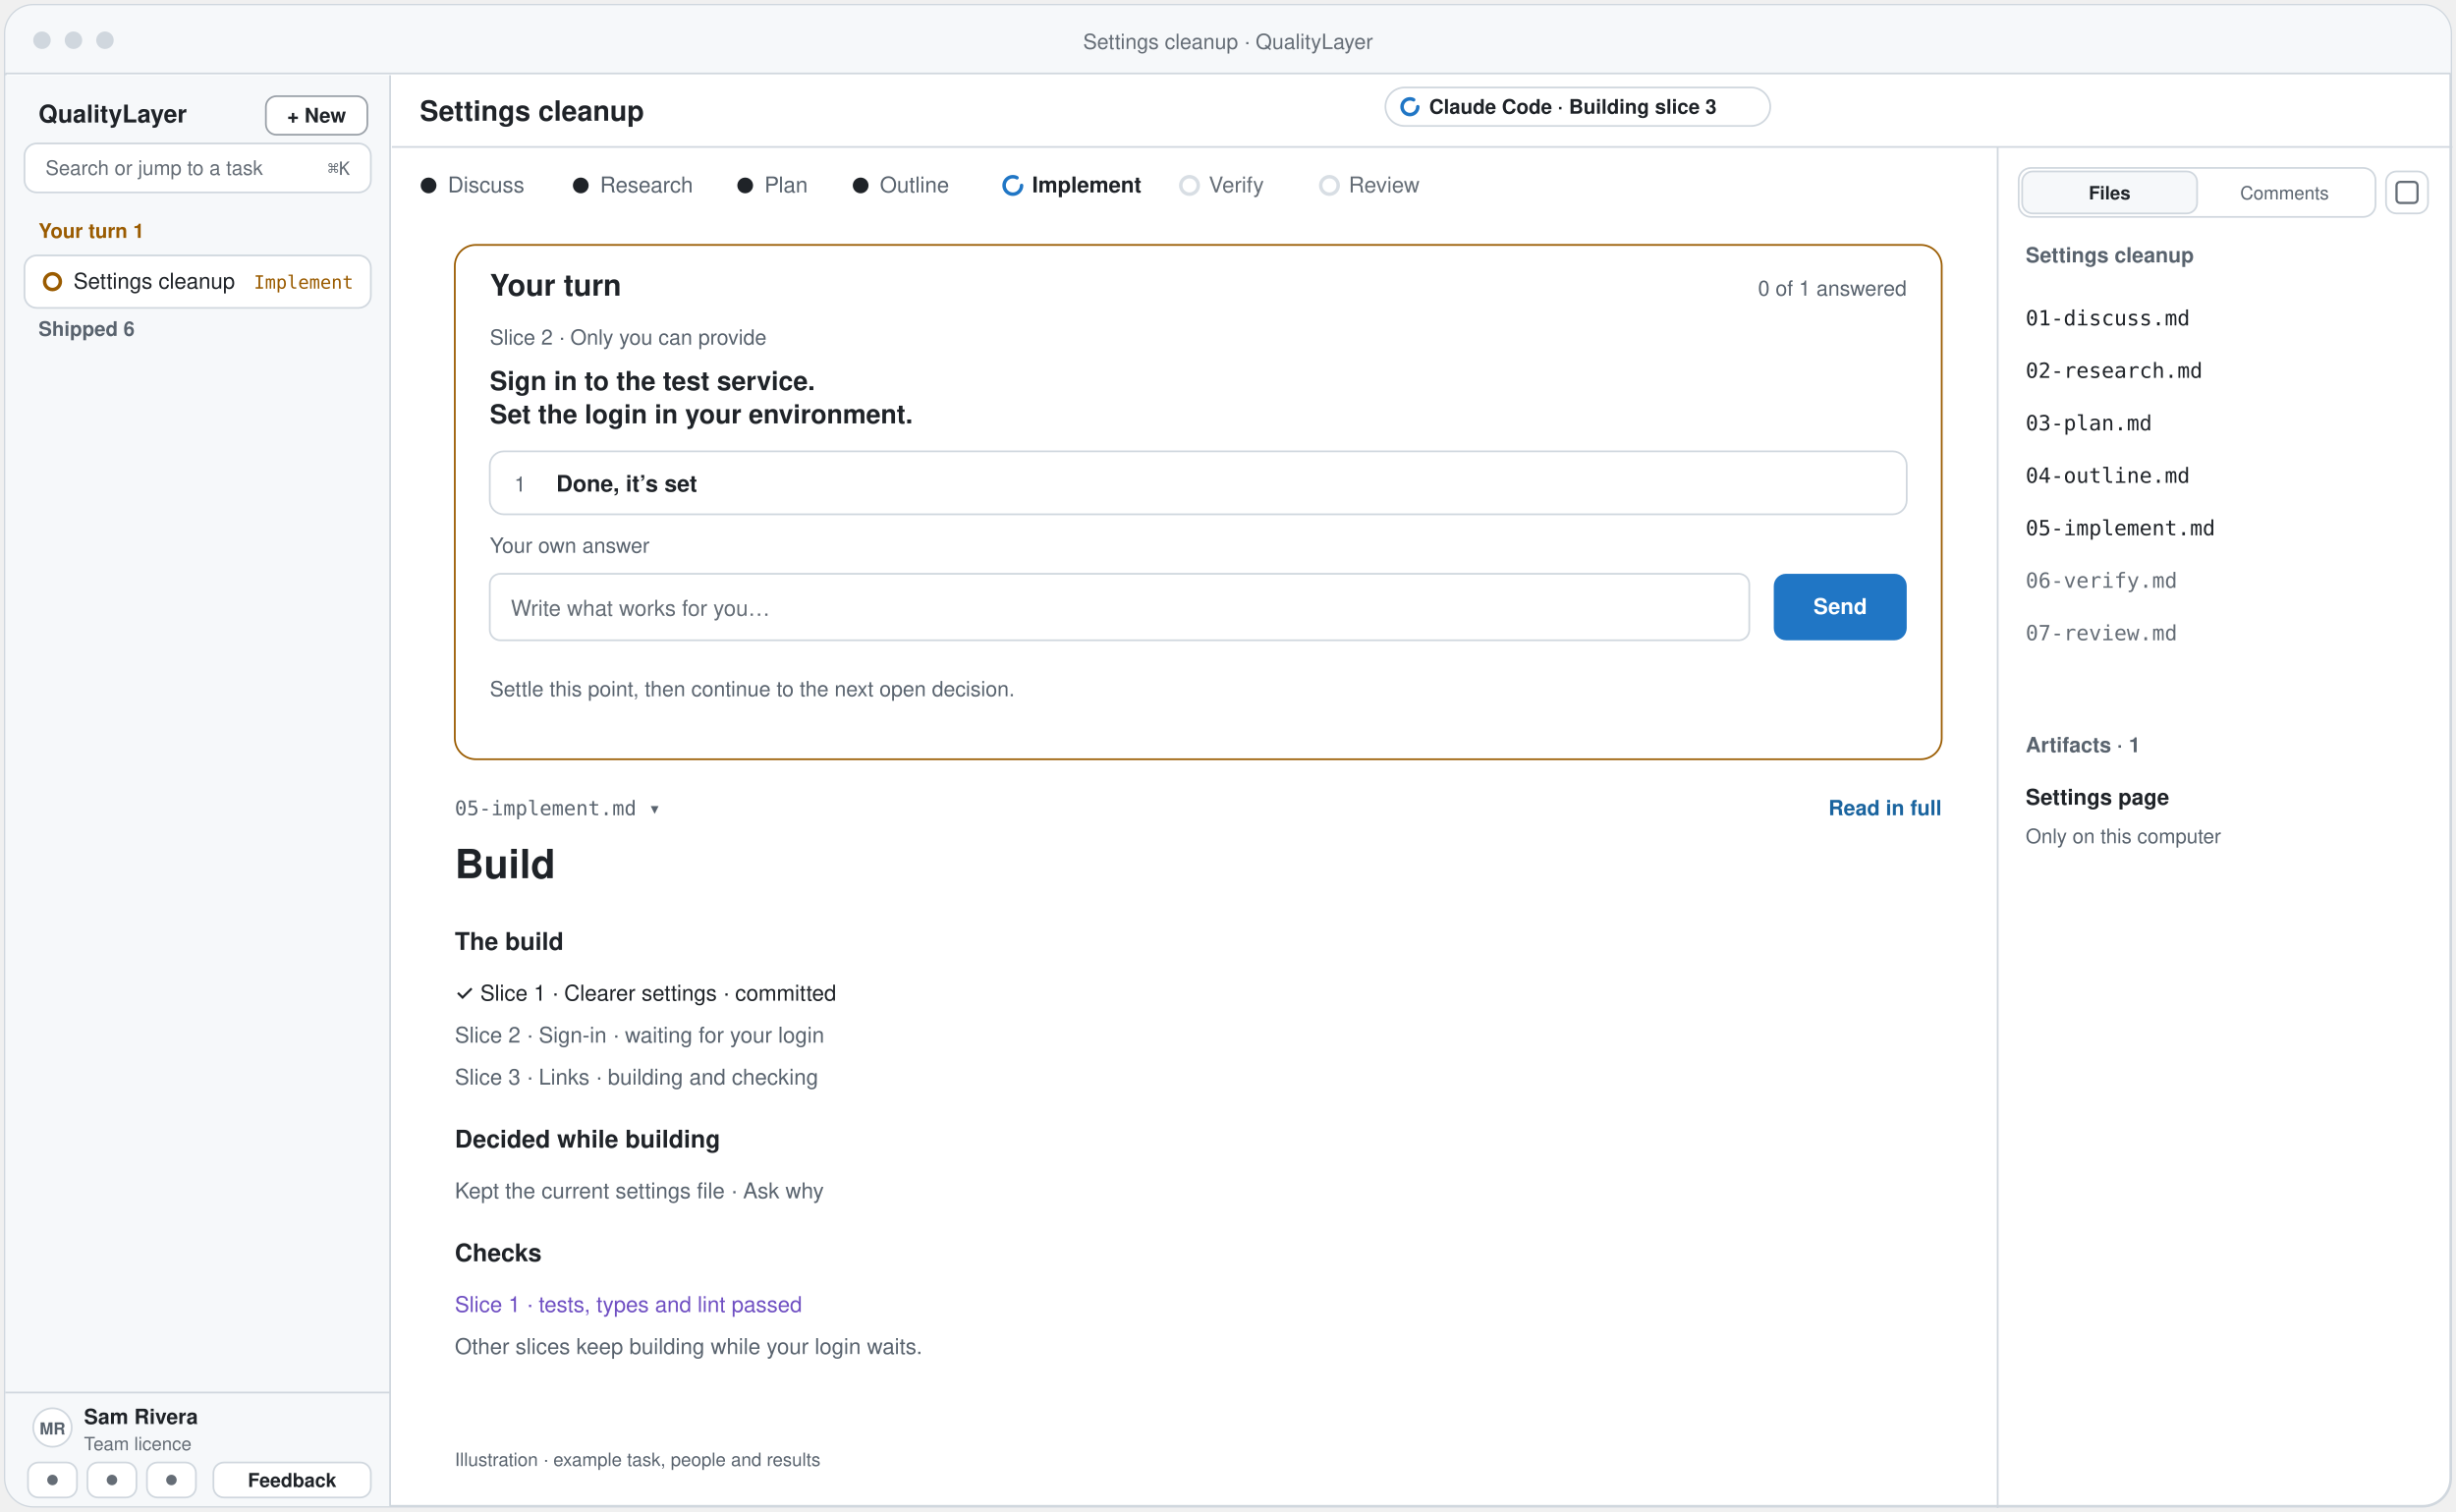
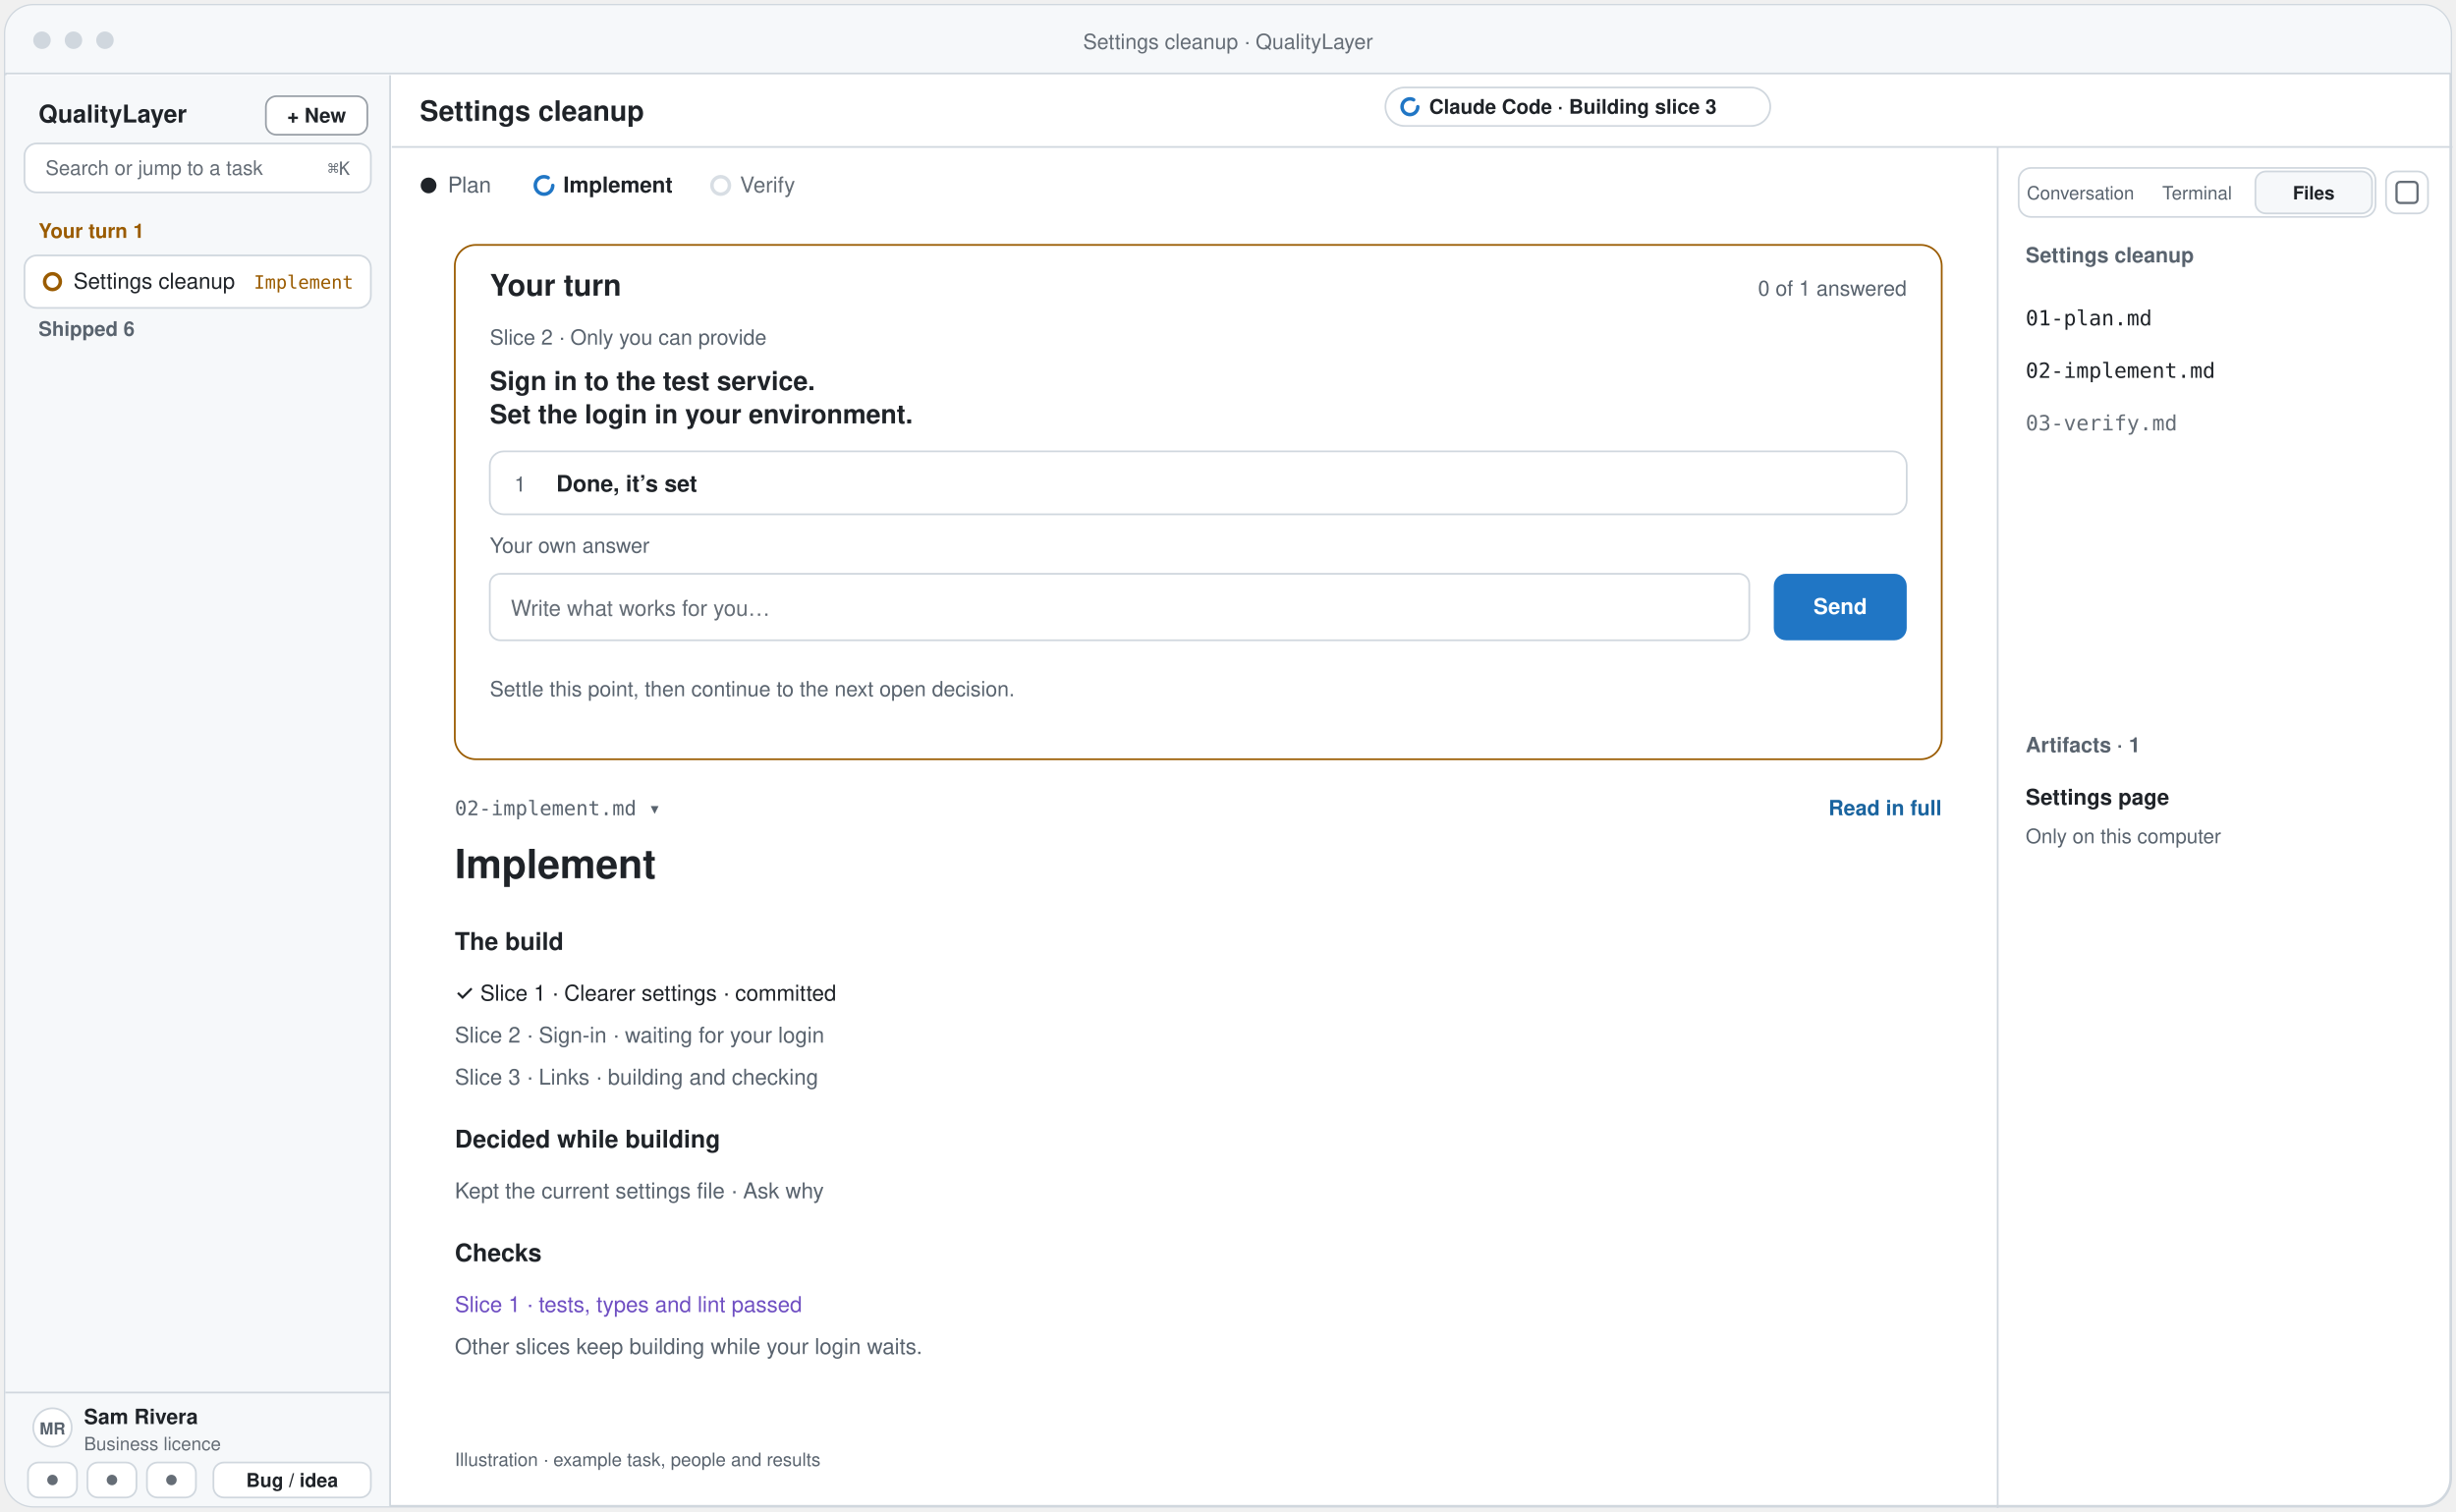
- <svg xmlns="http://www.w3.org/2000/svg" style="background:#ffffff" width="1404" height="864" viewBox="-2 -2 1404 864" role="img" aria-label="Implement: named agent status, one focused Your turn card above the work, visible own words and Send for questions, and Files / Comments with artifacts within Files">
+ <svg xmlns="http://www.w3.org/2000/svg" style="background:#ffffff" width="1404" height="864" viewBox="-2 -2 1404 864" role="img" aria-label="Implement: named agent status, one focused Your turn card above the work, visible own words and Send for questions, and Conversation / Terminal / Files with artifacts within Files">
  <rect x="1" y="1" width="1398" height="858" rx="16" fill="#ffffff" stroke="#d0d7de" stroke-width="1.5" />
  <path d="M1 17 a16 16 0 0 1 16 -16 H1383 a16 16 0 0 1 16 16 V40 H1 Z" fill="#f6f8fa" />
  <line x1="1" y1="40" x2="1399" y2="40" stroke="#d0d7de" />
  <circle cx="22" cy="21" r="5" fill="#d0d7de" />
  <circle cx="40" cy="21" r="5" fill="#d0d7de" />
  <circle cx="58" cy="21" r="5" fill="#d0d7de" />
  <text x="700.0" y="26" font-family="-apple-system, BlinkMacSystemFont, 'Segoe UI', 'Helvetica Neue', Helvetica, Arial, sans-serif" font-size="12" font-weight="500" fill="#656d76" text-anchor="middle">Settings cleanup · QualityLayer</text>
  <path d="M1 41 H221 V859 H17 a16 16 0 0 1 -16 -16 Z" fill="#f6f8fa" />
  <line x1="221" y1="41" x2="221" y2="859" stroke="#d0d7de" />
  <text x="20" y="68" font-family="-apple-system, BlinkMacSystemFont, 'Segoe UI', 'Helvetica Neue', Helvetica, Arial, sans-serif" font-size="14" font-weight="700" fill="#1f2328" text-anchor="start">QualityLayer</text>
  <rect x="150" y="53" width="58" height="22" rx="6" fill="#ffffff" stroke="#59636e" stroke-opacity="0.6" />
  <text x="179" y="68" font-family="-apple-system, BlinkMacSystemFont, 'Segoe UI', 'Helvetica Neue', Helvetica, Arial, sans-serif" font-size="11.5" font-weight="600" fill="#1f2328" text-anchor="middle">+ New</text>
  <rect x="12" y="80" width="198" height="28" rx="7" fill="#ffffff" stroke="#d0d7de" />
  <text x="24" y="98" font-family="-apple-system, BlinkMacSystemFont, 'Segoe UI', 'Helvetica Neue', Helvetica, Arial, sans-serif" font-size="11.5" font-weight="400" fill="#656d76" text-anchor="start">Search or jump to a task</text>
  <text x="198" y="98" font-family="ui-monospace, SFMono-Regular, Menlo, Consolas, monospace" font-size="10.5" font-weight="500" fill="#656d76" text-anchor="end">⌘K</text>
  <text x="20" y="134" font-family="-apple-system, BlinkMacSystemFont, 'Segoe UI', 'Helvetica Neue', Helvetica, Arial, sans-serif" font-size="11.5" font-weight="650" fill="#9a5b00" text-anchor="start">Your turn  1</text>
  <rect x="12" y="144" width="198" height="30" rx="7" fill="#ffffff" stroke="#d0d7de" />
  <circle cx="28" cy="159" r="4.5" fill="none" stroke="#9a5b00" stroke-width="2" />
  <text x="40" y="163" font-family="-apple-system, BlinkMacSystemFont, 'Segoe UI', 'Helvetica Neue', Helvetica, Arial, sans-serif" font-size="12.5" font-weight="500" fill="#1f2328" text-anchor="start">Settings cleanup</text>
  <text x="200" y="163" font-family="ui-monospace, SFMono-Regular, Menlo, Consolas, monospace" font-size="10.5" font-weight="500" fill="#9a5b00" text-anchor="end">Implement</text>
  <text x="20" y="190" font-family="-apple-system, BlinkMacSystemFont, 'Segoe UI', 'Helvetica Neue', Helvetica, Arial, sans-serif" font-size="11.5" font-weight="650" fill="#59636e" text-anchor="start">Shipped  6</text>
  <line x1="1" y1="794" x2="221" y2="794" stroke="#d0d7de" />
  <circle cx="28" cy="814" r="11" fill="#ffffff" stroke="#d0d7de" />
  <text x="28" y="818" font-family="-apple-system, BlinkMacSystemFont, 'Segoe UI', 'Helvetica Neue', Helvetica, Arial, sans-serif" font-size="9.5" font-weight="650" fill="#59636e" text-anchor="middle">MR</text>
  <text x="46" y="812" font-family="-apple-system, BlinkMacSystemFont, 'Segoe UI', 'Helvetica Neue', Helvetica, Arial, sans-serif" font-size="12" font-weight="600" fill="#1f2328" text-anchor="start">Sam Rivera</text>
-   <text x="46" y="827" font-family="-apple-system, BlinkMacSystemFont, 'Segoe UI', 'Helvetica Neue', Helvetica, Arial, sans-serif" font-size="10.5" font-weight="400" fill="#656d76" text-anchor="start">Team licence</text>
+   <text x="46" y="827" font-family="-apple-system, BlinkMacSystemFont, 'Segoe UI', 'Helvetica Neue', Helvetica, Arial, sans-serif" font-size="10.5" font-weight="400" fill="#656d76" text-anchor="start">Business licence</text>
  <rect x="14" y="834" width="28" height="20" rx="6" fill="#ffffff" stroke="#d0d7de" />
  <circle cx="28" cy="844" r="3" fill="#656d76" />
  <rect x="48" y="834" width="28" height="20" rx="6" fill="#ffffff" stroke="#d0d7de" />
  <circle cx="62" cy="844" r="3" fill="#656d76" />
  <rect x="82" y="834" width="28" height="20" rx="6" fill="#ffffff" stroke="#d0d7de" />
  <circle cx="96" cy="844" r="3" fill="#656d76" />
  <rect x="120" y="834" width="90" height="20" rx="6" fill="#ffffff" stroke="#d0d7de" />
-   <text x="165" y="848" font-family="-apple-system, BlinkMacSystemFont, 'Segoe UI', 'Helvetica Neue', Helvetica, Arial, sans-serif" font-size="11" font-weight="600" fill="#1f2328" text-anchor="middle">Feedback</text>
+   <text x="165" y="848" font-family="-apple-system, BlinkMacSystemFont, 'Segoe UI', 'Helvetica Neue', Helvetica, Arial, sans-serif" font-size="11" font-weight="600" fill="#1f2328" text-anchor="middle">Bug / idea</text>
  <text x="238" y="67" font-family="-apple-system, BlinkMacSystemFont, 'Segoe UI', 'Helvetica Neue', Helvetica, Arial, sans-serif" font-size="16" font-weight="650" fill="#1f2328" text-anchor="start">Settings cleanup</text>
  <circle cx="243" cy="104" r="4.5" fill="#1f2328" />
-   <text x="254" y="108" font-family="-apple-system, BlinkMacSystemFont, 'Segoe UI', 'Helvetica Neue', Helvetica, Arial, sans-serif" font-size="12.5" font-weight="400" fill="#59636e">Discuss</text>
-   <circle cx="330.0" cy="104" r="4.5" fill="#1f2328" />
-   <text x="341.0" y="108" font-family="-apple-system, BlinkMacSystemFont, 'Segoe UI', 'Helvetica Neue', Helvetica, Arial, sans-serif" font-size="12.5" font-weight="400" fill="#59636e">Research</text>
-   <circle cx="424.0" cy="104" r="4.5" fill="#1f2328" />
-   <text x="435.0" y="108" font-family="-apple-system, BlinkMacSystemFont, 'Segoe UI', 'Helvetica Neue', Helvetica, Arial, sans-serif" font-size="12.5" font-weight="400" fill="#59636e">Plan</text>
-   <circle cx="490.0" cy="104" r="4.5" fill="#1f2328" />
-   <text x="501.0" y="108" font-family="-apple-system, BlinkMacSystemFont, 'Segoe UI', 'Helvetica Neue', Helvetica, Arial, sans-serif" font-size="12.5" font-weight="400" fill="#59636e">Outline</text>
-   <circle cx="577.0" cy="104" r="5" fill="none" stroke="#2076c5" stroke-width="2" stroke-dasharray="26.0 6.0" stroke-linecap="round" />
-   <text x="588.0" y="108" font-family="-apple-system, BlinkMacSystemFont, 'Segoe UI', 'Helvetica Neue', Helvetica, Arial, sans-serif" font-size="12.5" font-weight="600" fill="#1f2328">Implement</text>
-   <circle cx="678.0" cy="104" r="5" fill="none" stroke="#d8dee4" stroke-width="2" />
-   <text x="689.0" y="108" font-family="-apple-system, BlinkMacSystemFont, 'Segoe UI', 'Helvetica Neue', Helvetica, Arial, sans-serif" font-size="12.5" font-weight="400" fill="#656d76">Verify</text>
-   <circle cx="758.0" cy="104" r="5" fill="none" stroke="#d8dee4" stroke-width="2" />
-   <text x="769.0" y="108" font-family="-apple-system, BlinkMacSystemFont, 'Segoe UI', 'Helvetica Neue', Helvetica, Arial, sans-serif" font-size="12.5" font-weight="400" fill="#656d76">Review</text>
+   <text x="254" y="108" font-family="-apple-system, BlinkMacSystemFont, 'Segoe UI', 'Helvetica Neue', Helvetica, Arial, sans-serif" font-size="12.5" font-weight="400" fill="#59636e">Plan</text>
+   <circle cx="309.0" cy="104" r="5" fill="none" stroke="#2076c5" stroke-width="2" stroke-dasharray="26.0 6.0" stroke-linecap="round" />
+   <text x="320.0" y="108" font-family="-apple-system, BlinkMacSystemFont, 'Segoe UI', 'Helvetica Neue', Helvetica, Arial, sans-serif" font-size="12.5" font-weight="600" fill="#1f2328">Implement</text>
+   <circle cx="410.0" cy="104" r="5" fill="none" stroke="#d8dee4" stroke-width="2" />
+   <text x="421.0" y="108" font-family="-apple-system, BlinkMacSystemFont, 'Segoe UI', 'Helvetica Neue', Helvetica, Arial, sans-serif" font-size="12.5" font-weight="400" fill="#656d76">Verify</text>
  <rect x="790" y="48" width="220.0" height="22" rx="11" fill="#ffffff" stroke="#d0d7de" />
  <circle cx="804" cy="59" r="4.5" fill="none" stroke="#2076c5" stroke-width="2" stroke-dasharray="23.4 5.4" stroke-linecap="round" />
  <text x="815" y="63" font-family="-apple-system, BlinkMacSystemFont, 'Segoe UI', 'Helvetica Neue', Helvetica, Arial, sans-serif" font-size="11.5" font-weight="600" fill="#1f2328" text-anchor="start">Claude Code · Building slice 3</text>
  <line x1="222" y1="82" x2="1400" y2="82" stroke="#d0d7de" />
  <rect x="258" y="138" width="850" height="294" rx="12" fill="#ffffff" stroke="#9a5b00" stroke-width="1" />
  <text x="278" y="167" font-family="-apple-system, BlinkMacSystemFont, 'Segoe UI', 'Helvetica Neue', Helvetica, Arial, sans-serif" font-size="17" font-weight="650" fill="#1f2328" text-anchor="start">Your turn</text>
  <text x="1088" y="167" font-family="-apple-system, BlinkMacSystemFont, 'Segoe UI', 'Helvetica Neue', Helvetica, Arial, sans-serif" font-size="12" font-weight="500" fill="#59636e" text-anchor="end">0 of 1 answered</text>
  <text x="278" y="195" font-family="-apple-system, BlinkMacSystemFont, 'Segoe UI', 'Helvetica Neue', Helvetica, Arial, sans-serif" font-size="12" font-weight="500" fill="#59636e" text-anchor="start">Slice 2 · Only you can provide</text>
  <text x="278" y="221" font-family="-apple-system, BlinkMacSystemFont, 'Segoe UI', 'Helvetica Neue', Helvetica, Arial, sans-serif" font-size="15" font-weight="600" fill="#1f2328" text-anchor="start">Sign in to the test service.</text>
  <text x="278" y="240" font-family="-apple-system, BlinkMacSystemFont, 'Segoe UI', 'Helvetica Neue', Helvetica, Arial, sans-serif" font-size="15" font-weight="600" fill="#1f2328" text-anchor="start">Set the login in your environment.</text>
  <rect data-choice="1" x="278" y="256" width="810" height="36" rx="8" fill="#ffffff" stroke="#d0d7de" />
  <text x="292" y="279" font-family="-apple-system, BlinkMacSystemFont, 'Segoe UI', 'Helvetica Neue', Helvetica, Arial, sans-serif" font-size="12" font-weight="500" fill="#59636e" text-anchor="start">1</text>
  <text x="316" y="279" font-family="-apple-system, BlinkMacSystemFont, 'Segoe UI', 'Helvetica Neue', Helvetica, Arial, sans-serif" font-size="13" font-weight="600" fill="#1f2328" text-anchor="start">Done, it’s set</text>
  <text x="278" y="314" font-family="-apple-system, BlinkMacSystemFont, 'Segoe UI', 'Helvetica Neue', Helvetica, Arial, sans-serif" font-size="12" font-weight="500" fill="#59636e" text-anchor="start">Your own answer</text>
  <rect data-own-words="true" x="278" y="326" width="720" height="38" rx="6" fill="#ffffff" stroke="#d0d7de" />
  <text x="290" y="350" font-family="-apple-system, BlinkMacSystemFont, 'Segoe UI', 'Helvetica Neue', Helvetica, Arial, sans-serif" font-size="12.5" font-weight="400" fill="#656d76" text-anchor="start">Write what works for you…</text>
  <rect x="1012" y="326" width="76" height="38" rx="7" fill="#2076c5" />
  <text x="1050.0" y="349.0" font-family="-apple-system, BlinkMacSystemFont, 'Segoe UI', 'Helvetica Neue', Helvetica, Arial, sans-serif" font-size="12.5" font-weight="650" fill="#ffffff" text-anchor="middle">Send</text>
  <text x="278" y="396" font-family="-apple-system, BlinkMacSystemFont, 'Segoe UI', 'Helvetica Neue', Helvetica, Arial, sans-serif" font-size="12" font-weight="400" fill="#59636e" text-anchor="start">Settle this point, then continue to the next open decision.</text>
-   <text x="258" y="464" font-family="ui-monospace, SFMono-Regular, Menlo, Consolas, monospace" font-size="11.5" font-weight="500" fill="#59636e" text-anchor="start">05-implement.md  ▾</text>
+   <text x="258" y="464" font-family="ui-monospace, SFMono-Regular, Menlo, Consolas, monospace" font-size="11.5" font-weight="500" fill="#59636e" text-anchor="start">02-implement.md  ▾</text>
  <text x="1108" y="464" font-family="-apple-system, BlinkMacSystemFont, 'Segoe UI', 'Helvetica Neue', Helvetica, Arial, sans-serif" font-size="12" font-weight="600" fill="#1a649f" text-anchor="end">Read in full</text>
-   <text x="258" y="500" font-family="-apple-system, BlinkMacSystemFont, 'Segoe UI', 'Helvetica Neue', Helvetica, Arial, sans-serif" font-size="23" font-weight="650" fill="#1f2328" text-anchor="start">Build</text>
+   <text x="258" y="500" font-family="-apple-system, BlinkMacSystemFont, 'Segoe UI', 'Helvetica Neue', Helvetica, Arial, sans-serif" font-size="23" font-weight="650" fill="#1f2328" text-anchor="start">Implement</text>
  <text x="258" y="541" font-family="-apple-system, BlinkMacSystemFont, 'Segoe UI', 'Helvetica Neue', Helvetica, Arial, sans-serif" font-size="14" font-weight="650" fill="#1f2328" text-anchor="start">The build</text>
  <text x="258" y="570" font-family="-apple-system, BlinkMacSystemFont, 'Segoe UI', 'Helvetica Neue', Helvetica, Arial, sans-serif" font-size="12.5" font-weight="500" fill="#1f2328" text-anchor="start">✓ Slice 1 · Clearer settings · committed</text>
  <text x="258" y="594" font-family="-apple-system, BlinkMacSystemFont, 'Segoe UI', 'Helvetica Neue', Helvetica, Arial, sans-serif" font-size="12.5" font-weight="500" fill="#59636e" text-anchor="start">Slice 2 · Sign-in · waiting for your login</text>
  <text x="258" y="618" font-family="-apple-system, BlinkMacSystemFont, 'Segoe UI', 'Helvetica Neue', Helvetica, Arial, sans-serif" font-size="12.5" font-weight="500" fill="#59636e" text-anchor="start">Slice 3 · Links · building and checking</text>
  <text x="258" y="654" font-family="-apple-system, BlinkMacSystemFont, 'Segoe UI', 'Helvetica Neue', Helvetica, Arial, sans-serif" font-size="14" font-weight="650" fill="#1f2328" text-anchor="start">Decided while building</text>
  <text x="258" y="683" font-family="-apple-system, BlinkMacSystemFont, 'Segoe UI', 'Helvetica Neue', Helvetica, Arial, sans-serif" font-size="12.5" font-weight="500" fill="#59636e" text-anchor="start">Kept the current settings file · Ask why</text>
  <text x="258" y="719" font-family="-apple-system, BlinkMacSystemFont, 'Segoe UI', 'Helvetica Neue', Helvetica, Arial, sans-serif" font-size="14" font-weight="650" fill="#1f2328" text-anchor="start">Checks</text>
  <text x="258" y="748" font-family="-apple-system, BlinkMacSystemFont, 'Segoe UI', 'Helvetica Neue', Helvetica, Arial, sans-serif" font-size="12.5" font-weight="500" fill="#6f4fc2" text-anchor="start">Slice 1 · tests, types and lint passed</text>
  <text x="258" y="772" font-family="-apple-system, BlinkMacSystemFont, 'Segoe UI', 'Helvetica Neue', Helvetica, Arial, sans-serif" font-size="12.5" font-weight="500" fill="#59636e" text-anchor="start">Other slices keep building while your login waits.</text>
  <line x1="1140" y1="82" x2="1140" y2="860" stroke="#d0d7de" />
  <rect x="1152" y="94" width="204" height="28" rx="7" fill="#ffffff" stroke="#d0d7de" />
-   <rect x="1154.0" y="96" width="100.0" height="24" rx="6" fill="#f6f8fa" stroke="#d0d7de" />
-   <text x="1204.0" y="112" font-family="-apple-system, BlinkMacSystemFont, 'Segoe UI', 'Helvetica Neue', Helvetica, Arial, sans-serif" font-size="10.5" font-weight="600" fill="#1f2328" text-anchor="middle">Files</text>
-   <text x="1304.0" y="112" font-family="-apple-system, BlinkMacSystemFont, 'Segoe UI', 'Helvetica Neue', Helvetica, Arial, sans-serif" font-size="10.5" font-weight="500" fill="#59636e" text-anchor="middle">Comments</text>
+   <text x="1187.333" y="112" font-family="-apple-system, BlinkMacSystemFont, 'Segoe UI', 'Helvetica Neue', Helvetica, Arial, sans-serif" font-size="10.5" font-weight="500" fill="#59636e" text-anchor="middle">Conversation</text>
+   <text x="1254.0" y="112" font-family="-apple-system, BlinkMacSystemFont, 'Segoe UI', 'Helvetica Neue', Helvetica, Arial, sans-serif" font-size="10.5" font-weight="500" fill="#59636e" text-anchor="middle">Terminal</text>
+   <rect x="1287.333" y="96" width="66.667" height="24" rx="6" fill="#f6f8fa" stroke="#d0d7de" />
+   <text x="1320.667" y="112" font-family="-apple-system, BlinkMacSystemFont, 'Segoe UI', 'Helvetica Neue', Helvetica, Arial, sans-serif" font-size="10.5" font-weight="600" fill="#1f2328" text-anchor="middle">Files</text>
  <rect x="1362" y="96" width="24" height="24" rx="6" fill="#ffffff" stroke="#d0d7de" />
  <rect x="1368" y="102" width="12" height="12" rx="2" fill="none" stroke="#656d76" stroke-width="1.3" />
  <text x="1156" y="148" font-family="-apple-system, BlinkMacSystemFont, 'Segoe UI', 'Helvetica Neue', Helvetica, Arial, sans-serif" font-size="12" font-weight="600" fill="#59636e" text-anchor="start">Settings cleanup</text>
-   <text x="1156" y="184" font-family="ui-monospace, SFMono-Regular, Menlo, Consolas, monospace" font-size="12" font-weight="500" fill="#1f2328" text-anchor="start">01-discuss.md</text>
-   <text x="1156" y="214" font-family="ui-monospace, SFMono-Regular, Menlo, Consolas, monospace" font-size="12" font-weight="500" fill="#1f2328" text-anchor="start">02-research.md</text>
-   <text x="1156" y="244" font-family="ui-monospace, SFMono-Regular, Menlo, Consolas, monospace" font-size="12" font-weight="500" fill="#1f2328" text-anchor="start">03-plan.md</text>
-   <text x="1156" y="274" font-family="ui-monospace, SFMono-Regular, Menlo, Consolas, monospace" font-size="12" font-weight="500" fill="#1f2328" text-anchor="start">04-outline.md</text>
-   <text x="1156" y="304" font-family="ui-monospace, SFMono-Regular, Menlo, Consolas, monospace" font-size="12" font-weight="500" fill="#1f2328" text-anchor="start">05-implement.md</text>
-   <text x="1156" y="334" font-family="ui-monospace, SFMono-Regular, Menlo, Consolas, monospace" font-size="12" font-weight="500" fill="#656d76" text-anchor="start">06-verify.md</text>
-   <text x="1156" y="364" font-family="ui-monospace, SFMono-Regular, Menlo, Consolas, monospace" font-size="12" font-weight="500" fill="#656d76" text-anchor="start">07-review.md</text>
+   <text x="1156" y="184" font-family="ui-monospace, SFMono-Regular, Menlo, Consolas, monospace" font-size="12" font-weight="500" fill="#1f2328" text-anchor="start">01-plan.md</text>
+   <text x="1156" y="214" font-family="ui-monospace, SFMono-Regular, Menlo, Consolas, monospace" font-size="12" font-weight="500" fill="#1f2328" text-anchor="start">02-implement.md</text>
+   <text x="1156" y="244" font-family="ui-monospace, SFMono-Regular, Menlo, Consolas, monospace" font-size="12" font-weight="500" fill="#656d76" text-anchor="start">03-verify.md</text>
  <text x="1156" y="428" font-family="-apple-system, BlinkMacSystemFont, 'Segoe UI', 'Helvetica Neue', Helvetica, Arial, sans-serif" font-size="12" font-weight="600" fill="#59636e" text-anchor="start">Artifacts · 1</text>
  <text x="1156" y="458" font-family="-apple-system, BlinkMacSystemFont, 'Segoe UI', 'Helvetica Neue', Helvetica, Arial, sans-serif" font-size="12.5" font-weight="600" fill="#1f2328" text-anchor="start">Settings page</text>
  <text x="1156" y="480" font-family="-apple-system, BlinkMacSystemFont, 'Segoe UI', 'Helvetica Neue', Helvetica, Arial, sans-serif" font-size="11.5" font-weight="400" fill="#59636e" text-anchor="start">Only on this computer</text>
  <text x="258" y="836" font-family="-apple-system, BlinkMacSystemFont, 'Segoe UI', 'Helvetica Neue', Helvetica, Arial, sans-serif" font-size="10.5" font-weight="400" fill="#59636e" text-anchor="start">Illustration · example task, people and results</text>
</svg>
